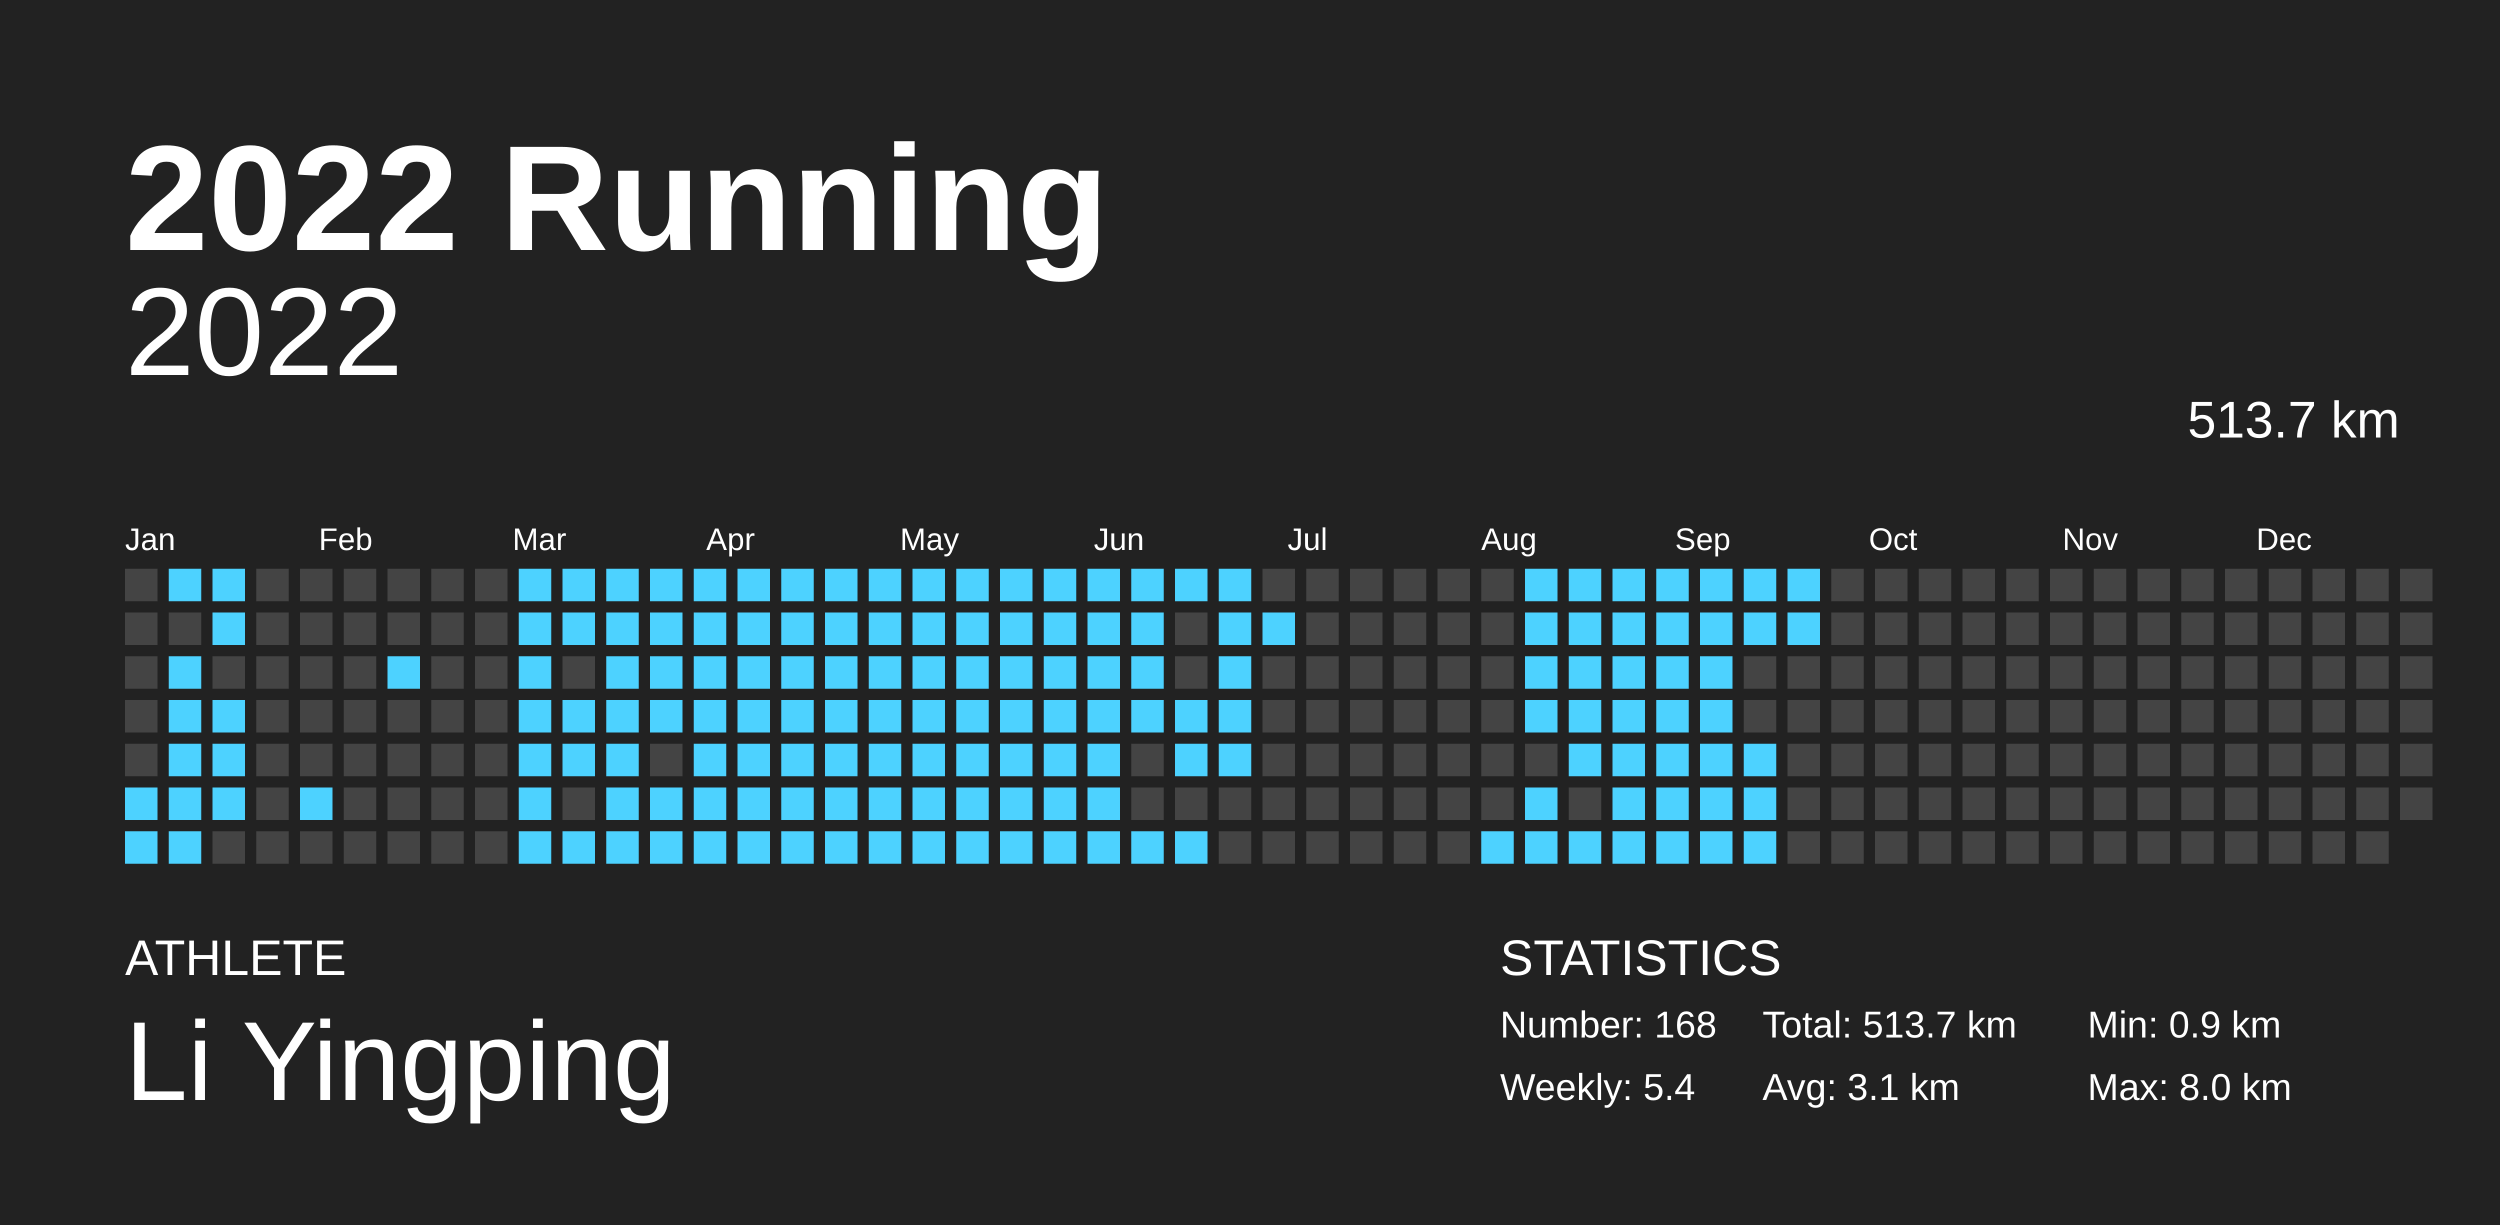
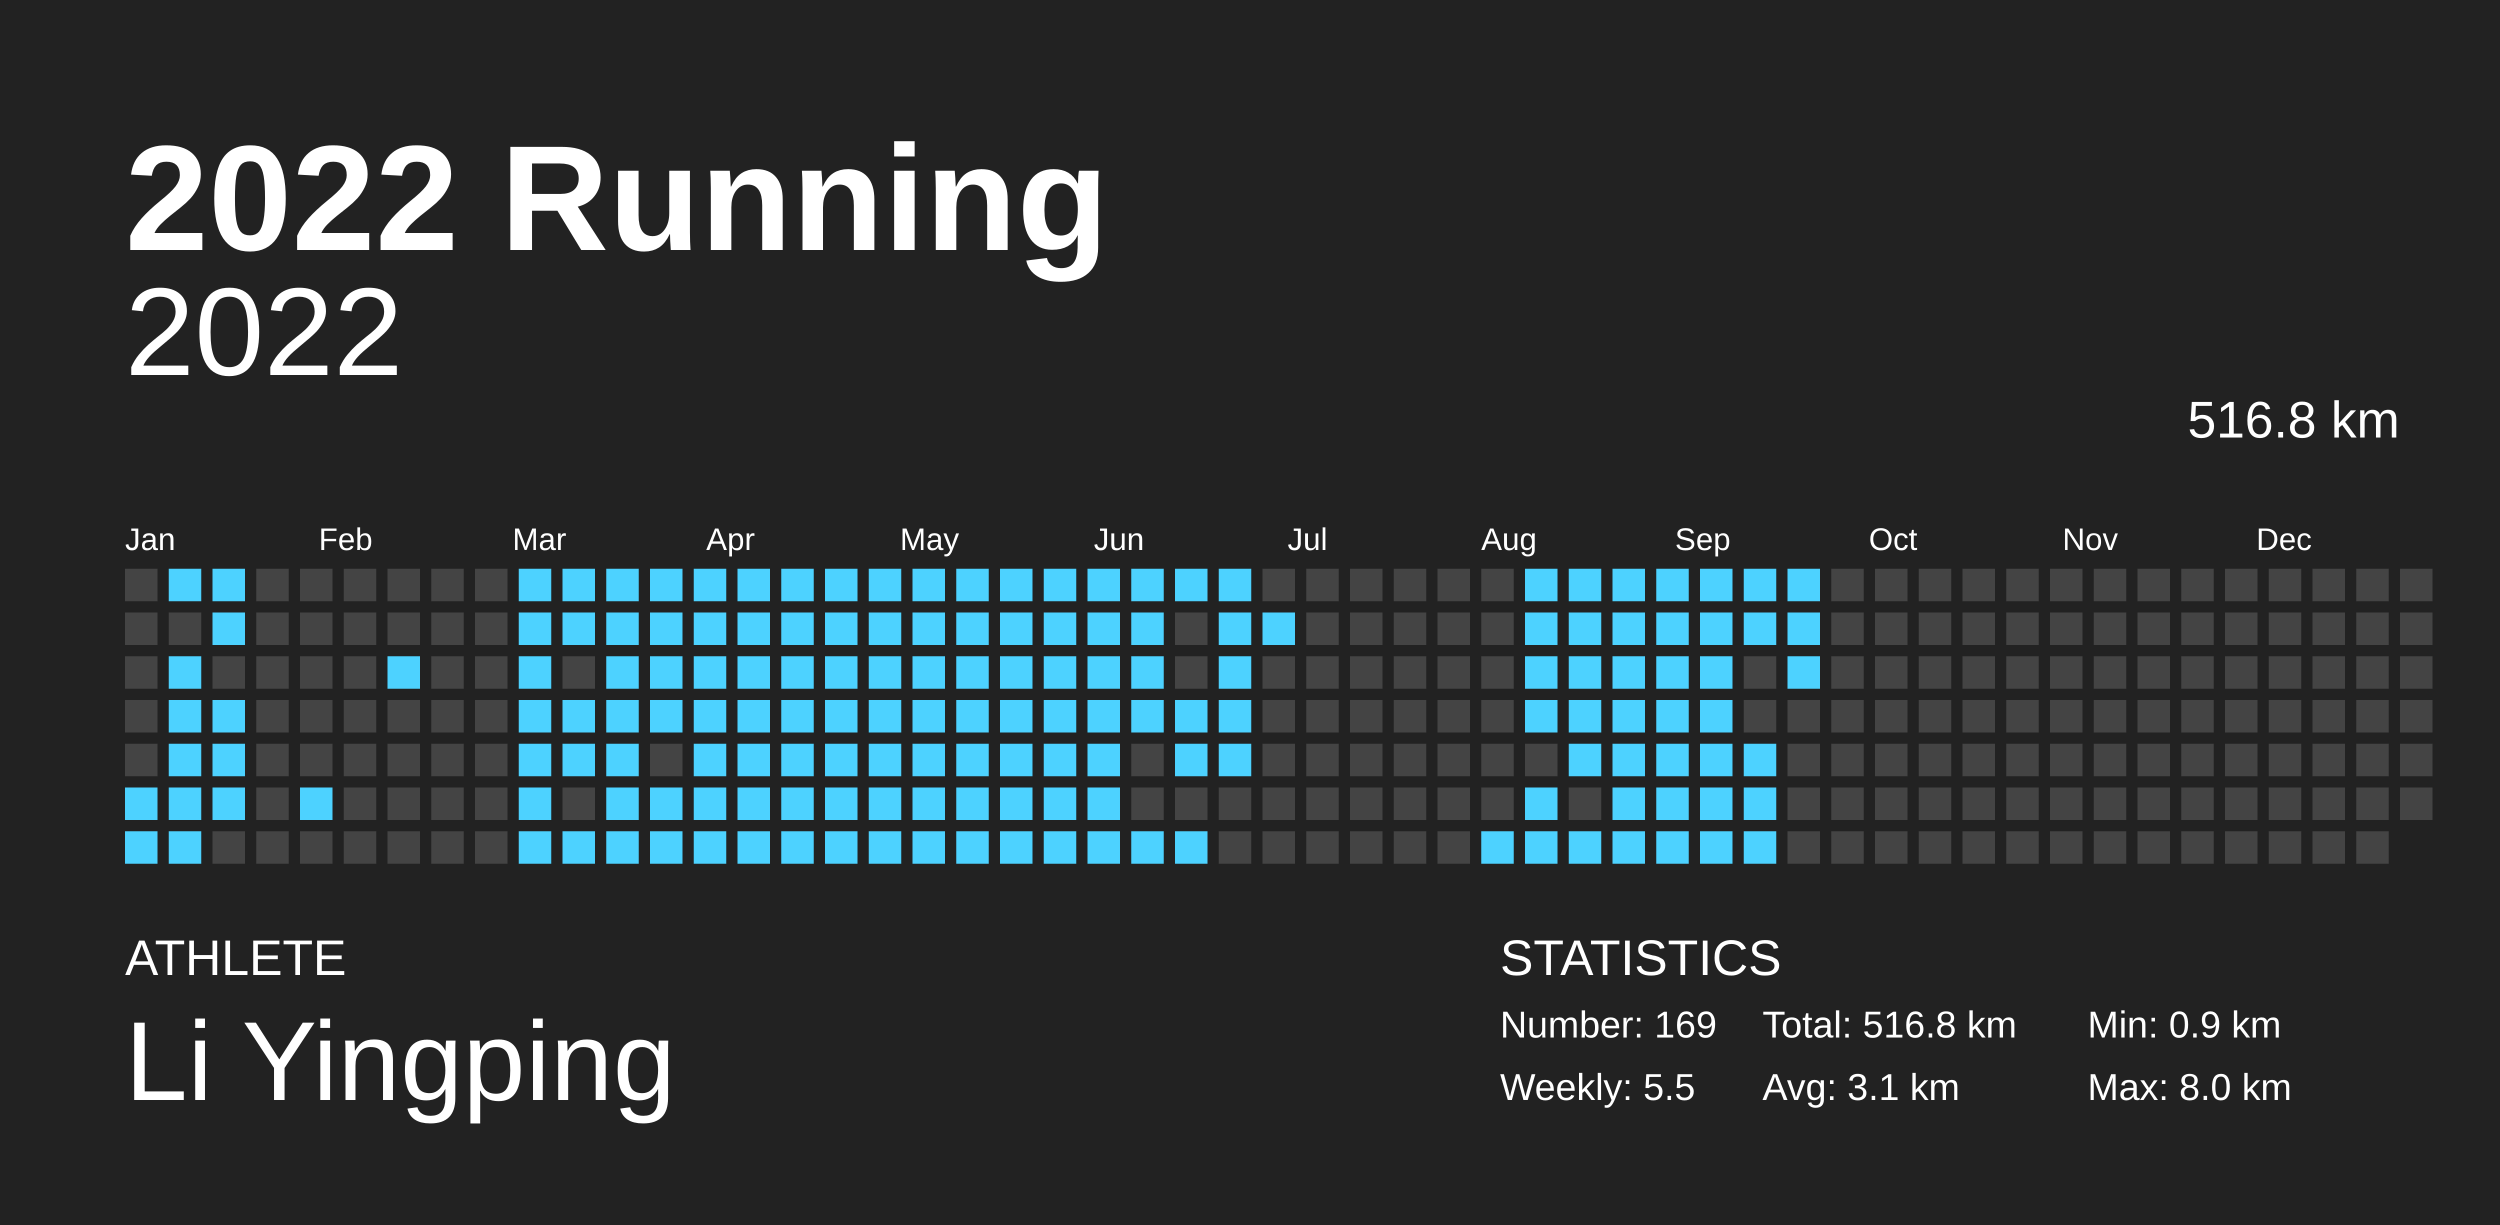
<svg xmlns="http://www.w3.org/2000/svg" baseProfile="full" height="98mm" version="1.1" viewBox="0,0,200,98" width="200mm">
  <defs />
  <rect fill="#222222" height="98" width="200" x="0" y="0" />
  <text fill="#FFFFFF" style="font-size:12px; font-family:Arial; font-weight:bold;" x="10" y="20">2022 Running</text>
  <text fill="#FFFFFF" style="font-size:4px; font-family:Arial" x="10" y="78">ATHLETE</text>
  <text fill="#FFFFFF" style="font-size:9px; font-family:Arial" x="10" y="88">Li Yingping</text>
  <text fill="#FFFFFF" style="font-size:4px; font-family:Arial" x="120" y="78">STATISTICS</text>
-   <text fill="#FFFFFF" style="font-size:3px; font-family:Arial" x="120" y="83">Number: 168</text>
-   <text fill="#FFFFFF" style="font-size:3px; font-family:Arial" x="120" y="88">Weekly: 5.4</text>
-   <text fill="#FFFFFF" style="font-size:3px; font-family:Arial" x="141" y="83">Total: 513.7 km</text>
+   <text fill="#FFFFFF" style="font-size:3px; font-family:Arial" x="120" y="83">Number: 169</text>
+   <text fill="#FFFFFF" style="font-size:3px; font-family:Arial" x="120" y="88">Weekly: 5.5</text>
+   <text fill="#FFFFFF" style="font-size:3px; font-family:Arial" x="141" y="83">Total: 516.8 km</text>
  <text fill="#FFFFFF" style="font-size:3px; font-family:Arial" x="141" y="88">Avg: 3.1 km</text>
  <text fill="#FFFFFF" style="font-size:3px; font-family:Arial" x="167" y="83">Min: 0.9 km</text>
  <text fill="#FFFFFF" style="font-size:3px; font-family:Arial" x="167" y="88">Max: 8.0 km</text>
  <text alignment-baseline="hanging" fill="#FFFFFF" style="font-size:10.0px; font-family:Arial;" x="10" y="30">2022</text>
-   <text alignment-baseline="hanging" fill="#FFFFFF" style="font-size:4.125px; font-family:Arial;" x="175" y="35">513.7 km</text>
+   <text alignment-baseline="hanging" fill="#FFFFFF" style="font-size:4.125px; font-family:Arial;" x="175" y="35">516.8 km</text>
  <text fill="#FFFFFF" style="font-size:2.5px; font-family:Arial" x="10.0" y="44">Jan</text>
  <text fill="#FFFFFF" style="font-size:2.5px; font-family:Arial" x="25.5" y="44">Feb</text>
  <text fill="#FFFFFF" style="font-size:2.5px; font-family:Arial" x="41.0" y="44">Mar</text>
  <text fill="#FFFFFF" style="font-size:2.5px; font-family:Arial" x="56.5" y="44">Apr</text>
  <text fill="#FFFFFF" style="font-size:2.5px; font-family:Arial" x="72.0" y="44">May</text>
  <text fill="#FFFFFF" style="font-size:2.5px; font-family:Arial" x="87.5" y="44">Jun</text>
  <text fill="#FFFFFF" style="font-size:2.5px; font-family:Arial" x="103.0" y="44">Jul</text>
  <text fill="#FFFFFF" style="font-size:2.5px; font-family:Arial" x="118.5" y="44">Aug</text>
  <text fill="#FFFFFF" style="font-size:2.5px; font-family:Arial" x="134.0" y="44">Sep</text>
  <text fill="#FFFFFF" style="font-size:2.5px; font-family:Arial" x="149.5" y="44">Oct</text>
  <text fill="#FFFFFF" style="font-size:2.5px; font-family:Arial" x="165.0" y="44">Nov</text>
  <text fill="#FFFFFF" style="font-size:2.5px; font-family:Arial" x="180.5" y="44">Dec</text>
  <rect fill="#444444" height="2.6" width="2.6" x="10.0" y="45.5" />
  <rect fill="#444444" height="2.6" width="2.6" x="10.0" y="49.0" />
  <rect fill="#444444" height="2.6" width="2.6" x="10.0" y="52.5" />
  <rect fill="#444444" height="2.6" width="2.6" x="10.0" y="56.0" />
  <rect fill="#444444" height="2.6" width="2.6" x="10.0" y="59.5" />
  <rect fill="#4dd2ff" height="2.6" width="2.6" x="10.0" y="63.0" />
  <rect fill="#4dd2ff" height="2.6" width="2.6" x="10.0" y="66.5" />
  <rect fill="#4dd2ff" height="2.6" width="2.6" x="13.5" y="45.5" />
  <rect fill="#444444" height="2.6" width="2.6" x="13.5" y="49.0" />
  <rect fill="#4dd2ff" height="2.6" width="2.6" x="13.5" y="52.5" />
  <rect fill="#4dd2ff" height="2.6" width="2.6" x="13.5" y="56.0" />
  <rect fill="#4dd2ff" height="2.6" width="2.6" x="13.5" y="59.5" />
  <rect fill="#4dd2ff" height="2.6" width="2.6" x="13.5" y="63.0" />
  <rect fill="#4dd2ff" height="2.6" width="2.6" x="13.5" y="66.5" />
  <rect fill="#4dd2ff" height="2.6" width="2.6" x="17.0" y="45.5" />
  <rect fill="#4dd2ff" height="2.6" width="2.6" x="17.0" y="49.0" />
  <rect fill="#444444" height="2.6" width="2.6" x="17.0" y="52.5" />
  <rect fill="#4dd2ff" height="2.6" width="2.6" x="17.0" y="56.0" />
  <rect fill="#4dd2ff" height="2.6" width="2.6" x="17.0" y="59.5" />
  <rect fill="#4dd2ff" height="2.6" width="2.6" x="17.0" y="63.0" />
  <rect fill="#444444" height="2.6" width="2.6" x="17.0" y="66.5" />
  <rect fill="#444444" height="2.6" width="2.6" x="20.5" y="45.5" />
  <rect fill="#444444" height="2.6" width="2.6" x="20.5" y="49.0" />
  <rect fill="#444444" height="2.6" width="2.6" x="20.5" y="52.5" />
  <rect fill="#444444" height="2.6" width="2.6" x="20.5" y="56.0" />
  <rect fill="#444444" height="2.6" width="2.6" x="20.5" y="59.5" />
  <rect fill="#444444" height="2.6" width="2.6" x="20.5" y="63.0" />
  <rect fill="#444444" height="2.6" width="2.6" x="20.5" y="66.5" />
  <rect fill="#444444" height="2.6" width="2.6" x="24.0" y="45.5" />
  <rect fill="#444444" height="2.6" width="2.6" x="24.0" y="49.0" />
  <rect fill="#444444" height="2.6" width="2.6" x="24.0" y="52.5" />
  <rect fill="#444444" height="2.6" width="2.6" x="24.0" y="56.0" />
  <rect fill="#444444" height="2.6" width="2.6" x="24.0" y="59.5" />
  <rect fill="#4dd2ff" height="2.6" width="2.6" x="24.0" y="63.0" />
  <rect fill="#444444" height="2.6" width="2.6" x="24.0" y="66.5" />
  <rect fill="#444444" height="2.6" width="2.6" x="27.5" y="45.5" />
  <rect fill="#444444" height="2.6" width="2.6" x="27.5" y="49.0" />
  <rect fill="#444444" height="2.6" width="2.6" x="27.5" y="52.5" />
  <rect fill="#444444" height="2.6" width="2.6" x="27.5" y="56.0" />
  <rect fill="#444444" height="2.6" width="2.6" x="27.5" y="59.5" />
  <rect fill="#444444" height="2.6" width="2.6" x="27.5" y="63.0" />
  <rect fill="#444444" height="2.6" width="2.6" x="27.5" y="66.5" />
  <rect fill="#444444" height="2.6" width="2.6" x="31.0" y="45.5" />
  <rect fill="#444444" height="2.6" width="2.6" x="31.0" y="49.0" />
  <rect fill="#4dd2ff" height="2.6" width="2.6" x="31.0" y="52.5" />
  <rect fill="#444444" height="2.6" width="2.6" x="31.0" y="56.0" />
  <rect fill="#444444" height="2.6" width="2.6" x="31.0" y="59.5" />
  <rect fill="#444444" height="2.6" width="2.6" x="31.0" y="63.0" />
  <rect fill="#444444" height="2.6" width="2.6" x="31.0" y="66.5" />
  <rect fill="#444444" height="2.6" width="2.6" x="34.5" y="45.5" />
  <rect fill="#444444" height="2.6" width="2.6" x="34.5" y="49.0" />
  <rect fill="#444444" height="2.6" width="2.6" x="34.5" y="52.5" />
  <rect fill="#444444" height="2.6" width="2.6" x="34.5" y="56.0" />
  <rect fill="#444444" height="2.6" width="2.6" x="34.5" y="59.5" />
  <rect fill="#444444" height="2.6" width="2.6" x="34.5" y="63.0" />
  <rect fill="#444444" height="2.6" width="2.6" x="34.5" y="66.5" />
  <rect fill="#444444" height="2.6" width="2.6" x="38.0" y="45.5" />
  <rect fill="#444444" height="2.6" width="2.6" x="38.0" y="49.0" />
  <rect fill="#444444" height="2.6" width="2.6" x="38.0" y="52.5" />
  <rect fill="#444444" height="2.6" width="2.6" x="38.0" y="56.0" />
  <rect fill="#444444" height="2.6" width="2.6" x="38.0" y="59.5" />
  <rect fill="#444444" height="2.6" width="2.6" x="38.0" y="63.0" />
  <rect fill="#444444" height="2.6" width="2.6" x="38.0" y="66.5" />
  <rect fill="#4dd2ff" height="2.6" width="2.6" x="41.5" y="45.5" />
  <rect fill="#4dd2ff" height="2.6" width="2.6" x="41.5" y="49.0" />
  <rect fill="#4dd2ff" height="2.6" width="2.6" x="41.5" y="52.5" />
  <rect fill="#4dd2ff" height="2.6" width="2.6" x="41.5" y="56.0" />
  <rect fill="#4dd2ff" height="2.6" width="2.6" x="41.5" y="59.5" />
  <rect fill="#4dd2ff" height="2.6" width="2.6" x="41.5" y="63.0" />
  <rect fill="#4dd2ff" height="2.6" width="2.6" x="41.5" y="66.5" />
  <rect fill="#4dd2ff" height="2.6" width="2.6" x="45.0" y="45.5" />
  <rect fill="#4dd2ff" height="2.6" width="2.6" x="45.0" y="49.0" />
  <rect fill="#444444" height="2.6" width="2.6" x="45.0" y="52.5" />
  <rect fill="#4dd2ff" height="2.6" width="2.6" x="45.0" y="56.0" />
  <rect fill="#4dd2ff" height="2.6" width="2.6" x="45.0" y="59.5" />
  <rect fill="#444444" height="2.6" width="2.6" x="45.0" y="63.0" />
  <rect fill="#4dd2ff" height="2.6" width="2.6" x="45.0" y="66.5" />
  <rect fill="#4dd2ff" height="2.6" width="2.6" x="48.5" y="45.5" />
  <rect fill="#4dd2ff" height="2.6" width="2.6" x="48.5" y="49.0" />
  <rect fill="#4dd2ff" height="2.6" width="2.6" x="48.5" y="52.5" />
  <rect fill="#4dd2ff" height="2.6" width="2.6" x="48.5" y="56.0" />
  <rect fill="#4dd2ff" height="2.6" width="2.6" x="48.5" y="59.5" />
  <rect fill="#4dd2ff" height="2.6" width="2.6" x="48.5" y="63.0" />
  <rect fill="#4dd2ff" height="2.6" width="2.6" x="48.5" y="66.5" />
  <rect fill="#4dd2ff" height="2.6" width="2.6" x="52.0" y="45.5" />
  <rect fill="#4dd2ff" height="2.6" width="2.6" x="52.0" y="49.0" />
  <rect fill="#4dd2ff" height="2.6" width="2.6" x="52.0" y="52.5" />
  <rect fill="#4dd2ff" height="2.6" width="2.6" x="52.0" y="56.0" />
  <rect fill="#444444" height="2.6" width="2.6" x="52.0" y="59.5" />
  <rect fill="#4dd2ff" height="2.6" width="2.6" x="52.0" y="63.0" />
  <rect fill="#4dd2ff" height="2.6" width="2.6" x="52.0" y="66.5" />
  <rect fill="#4dd2ff" height="2.6" width="2.6" x="55.5" y="45.5" />
  <rect fill="#4dd2ff" height="2.6" width="2.6" x="55.5" y="49.0" />
  <rect fill="#4dd2ff" height="2.6" width="2.6" x="55.5" y="52.5" />
  <rect fill="#4dd2ff" height="2.6" width="2.6" x="55.5" y="56.0" />
  <rect fill="#4dd2ff" height="2.6" width="2.6" x="55.5" y="59.5" />
  <rect fill="#4dd2ff" height="2.6" width="2.6" x="55.5" y="63.0" />
  <rect fill="#4dd2ff" height="2.6" width="2.6" x="55.5" y="66.5" />
  <rect fill="#4dd2ff" height="2.6" width="2.6" x="59.0" y="45.5" />
  <rect fill="#4dd2ff" height="2.6" width="2.6" x="59.0" y="49.0" />
  <rect fill="#4dd2ff" height="2.6" width="2.6" x="59.0" y="52.5" />
  <rect fill="#4dd2ff" height="2.6" width="2.6" x="59.0" y="56.0" />
  <rect fill="#4dd2ff" height="2.6" width="2.6" x="59.0" y="59.5" />
  <rect fill="#4dd2ff" height="2.6" width="2.6" x="59.0" y="63.0" />
  <rect fill="#4dd2ff" height="2.6" width="2.6" x="59.0" y="66.5" />
  <rect fill="#4dd2ff" height="2.6" width="2.6" x="62.5" y="45.5" />
  <rect fill="#4dd2ff" height="2.6" width="2.6" x="62.5" y="49.0" />
  <rect fill="#4dd2ff" height="2.6" width="2.6" x="62.5" y="52.5" />
  <rect fill="#4dd2ff" height="2.6" width="2.6" x="62.5" y="56.0" />
  <rect fill="#4dd2ff" height="2.6" width="2.6" x="62.5" y="59.5" />
  <rect fill="#4dd2ff" height="2.6" width="2.6" x="62.5" y="63.0" />
  <rect fill="#4dd2ff" height="2.6" width="2.6" x="62.5" y="66.5" />
  <rect fill="#4dd2ff" height="2.6" width="2.6" x="66.0" y="45.5" />
  <rect fill="#4dd2ff" height="2.6" width="2.6" x="66.0" y="49.0" />
  <rect fill="#4dd2ff" height="2.6" width="2.6" x="66.0" y="52.5" />
  <rect fill="#4dd2ff" height="2.6" width="2.6" x="66.0" y="56.0" />
  <rect fill="#4dd2ff" height="2.6" width="2.6" x="66.0" y="59.5" />
  <rect fill="#4dd2ff" height="2.6" width="2.6" x="66.0" y="63.0" />
  <rect fill="#4dd2ff" height="2.6" width="2.6" x="66.0" y="66.5" />
  <rect fill="#4dd2ff" height="2.6" width="2.6" x="69.5" y="45.5" />
  <rect fill="#4dd2ff" height="2.6" width="2.6" x="69.5" y="49.0" />
  <rect fill="#4dd2ff" height="2.6" width="2.6" x="69.5" y="52.5" />
  <rect fill="#4dd2ff" height="2.6" width="2.6" x="69.5" y="56.0" />
  <rect fill="#4dd2ff" height="2.6" width="2.6" x="69.5" y="59.5" />
  <rect fill="#4dd2ff" height="2.6" width="2.6" x="69.5" y="63.0" />
  <rect fill="#4dd2ff" height="2.6" width="2.6" x="69.5" y="66.5" />
  <rect fill="#4dd2ff" height="2.6" width="2.6" x="73.0" y="45.5" />
  <rect fill="#4dd2ff" height="2.6" width="2.6" x="73.0" y="49.0" />
  <rect fill="#4dd2ff" height="2.6" width="2.6" x="73.0" y="52.5" />
  <rect fill="#4dd2ff" height="2.6" width="2.6" x="73.0" y="56.0" />
  <rect fill="#4dd2ff" height="2.6" width="2.6" x="73.0" y="59.5" />
  <rect fill="#4dd2ff" height="2.6" width="2.6" x="73.0" y="63.0" />
  <rect fill="#4dd2ff" height="2.6" width="2.6" x="73.0" y="66.5" />
  <rect fill="#4dd2ff" height="2.6" width="2.6" x="76.5" y="45.5" />
  <rect fill="#4dd2ff" height="2.6" width="2.6" x="76.5" y="49.0" />
  <rect fill="#4dd2ff" height="2.6" width="2.6" x="76.5" y="52.5" />
  <rect fill="#4dd2ff" height="2.6" width="2.6" x="76.5" y="56.0" />
  <rect fill="#4dd2ff" height="2.6" width="2.6" x="76.5" y="59.5" />
  <rect fill="#4dd2ff" height="2.6" width="2.6" x="76.5" y="63.0" />
  <rect fill="#4dd2ff" height="2.6" width="2.6" x="76.5" y="66.5" />
  <rect fill="#4dd2ff" height="2.6" width="2.6" x="80.0" y="45.5" />
  <rect fill="#4dd2ff" height="2.6" width="2.6" x="80.0" y="49.0" />
  <rect fill="#4dd2ff" height="2.6" width="2.6" x="80.0" y="52.5" />
  <rect fill="#4dd2ff" height="2.6" width="2.6" x="80.0" y="56.0" />
  <rect fill="#4dd2ff" height="2.6" width="2.6" x="80.0" y="59.5" />
  <rect fill="#4dd2ff" height="2.6" width="2.6" x="80.0" y="63.0" />
  <rect fill="#4dd2ff" height="2.6" width="2.6" x="80.0" y="66.5" />
  <rect fill="#4dd2ff" height="2.6" width="2.6" x="83.5" y="45.5" />
  <rect fill="#4dd2ff" height="2.6" width="2.6" x="83.5" y="49.0" />
  <rect fill="#4dd2ff" height="2.6" width="2.6" x="83.5" y="52.5" />
  <rect fill="#4dd2ff" height="2.6" width="2.6" x="83.5" y="56.0" />
  <rect fill="#4dd2ff" height="2.6" width="2.6" x="83.5" y="59.5" />
  <rect fill="#4dd2ff" height="2.6" width="2.6" x="83.5" y="63.0" />
  <rect fill="#4dd2ff" height="2.6" width="2.6" x="83.5" y="66.5" />
  <rect fill="#4dd2ff" height="2.6" width="2.6" x="87.0" y="45.5" />
  <rect fill="#4dd2ff" height="2.6" width="2.6" x="87.0" y="49.0" />
  <rect fill="#4dd2ff" height="2.6" width="2.6" x="87.0" y="52.5" />
  <rect fill="#4dd2ff" height="2.6" width="2.6" x="87.0" y="56.0" />
  <rect fill="#4dd2ff" height="2.6" width="2.6" x="87.0" y="59.5" />
  <rect fill="#4dd2ff" height="2.6" width="2.6" x="87.0" y="63.0" />
  <rect fill="#4dd2ff" height="2.6" width="2.6" x="87.0" y="66.5" />
  <rect fill="#4dd2ff" height="2.6" width="2.6" x="90.5" y="45.5" />
  <rect fill="#4dd2ff" height="2.6" width="2.6" x="90.5" y="49.0" />
  <rect fill="#4dd2ff" height="2.6" width="2.6" x="90.5" y="52.5" />
  <rect fill="#4dd2ff" height="2.6" width="2.6" x="90.5" y="56.0" />
  <rect fill="#444444" height="2.6" width="2.6" x="90.5" y="59.5" />
  <rect fill="#444444" height="2.6" width="2.6" x="90.5" y="63.0" />
  <rect fill="#4dd2ff" height="2.6" width="2.6" x="90.5" y="66.5" />
  <rect fill="#4dd2ff" height="2.6" width="2.6" x="94.0" y="45.5" />
  <rect fill="#444444" height="2.6" width="2.6" x="94.0" y="49.0" />
  <rect fill="#444444" height="2.6" width="2.6" x="94.0" y="52.5" />
  <rect fill="#4dd2ff" height="2.6" width="2.6" x="94.0" y="56.0" />
  <rect fill="#4dd2ff" height="2.6" width="2.6" x="94.0" y="59.5" />
  <rect fill="#444444" height="2.6" width="2.6" x="94.0" y="63.0" />
  <rect fill="#4dd2ff" height="2.6" width="2.6" x="94.0" y="66.5" />
  <rect fill="#4dd2ff" height="2.6" width="2.6" x="97.5" y="45.5" />
  <rect fill="#4dd2ff" height="2.6" width="2.6" x="97.5" y="49.0" />
  <rect fill="#4dd2ff" height="2.6" width="2.6" x="97.5" y="52.5" />
  <rect fill="#4dd2ff" height="2.6" width="2.6" x="97.5" y="56.0" />
  <rect fill="#4dd2ff" height="2.6" width="2.6" x="97.5" y="59.5" />
  <rect fill="#444444" height="2.6" width="2.6" x="97.5" y="63.0" />
  <rect fill="#444444" height="2.6" width="2.6" x="97.5" y="66.5" />
  <rect fill="#444444" height="2.6" width="2.6" x="101.0" y="45.5" />
  <rect fill="#4dd2ff" height="2.6" width="2.6" x="101.0" y="49.0" />
  <rect fill="#444444" height="2.6" width="2.6" x="101.0" y="52.5" />
  <rect fill="#444444" height="2.6" width="2.6" x="101.0" y="56.0" />
  <rect fill="#444444" height="2.6" width="2.6" x="101.0" y="59.5" />
  <rect fill="#444444" height="2.6" width="2.6" x="101.0" y="63.0" />
  <rect fill="#444444" height="2.6" width="2.6" x="101.0" y="66.5" />
  <rect fill="#444444" height="2.6" width="2.6" x="104.5" y="45.5" />
  <rect fill="#444444" height="2.6" width="2.6" x="104.5" y="49.0" />
  <rect fill="#444444" height="2.6" width="2.6" x="104.5" y="52.5" />
  <rect fill="#444444" height="2.6" width="2.6" x="104.5" y="56.0" />
  <rect fill="#444444" height="2.6" width="2.6" x="104.5" y="59.5" />
  <rect fill="#444444" height="2.6" width="2.6" x="104.5" y="63.0" />
  <rect fill="#444444" height="2.6" width="2.6" x="104.5" y="66.5" />
  <rect fill="#444444" height="2.6" width="2.6" x="108.0" y="45.5" />
  <rect fill="#444444" height="2.6" width="2.6" x="108.0" y="49.0" />
  <rect fill="#444444" height="2.6" width="2.6" x="108.0" y="52.5" />
  <rect fill="#444444" height="2.6" width="2.6" x="108.0" y="56.0" />
  <rect fill="#444444" height="2.6" width="2.6" x="108.0" y="59.5" />
  <rect fill="#444444" height="2.6" width="2.6" x="108.0" y="63.0" />
  <rect fill="#444444" height="2.6" width="2.6" x="108.0" y="66.5" />
  <rect fill="#444444" height="2.6" width="2.6" x="111.5" y="45.5" />
  <rect fill="#444444" height="2.6" width="2.6" x="111.5" y="49.0" />
  <rect fill="#444444" height="2.6" width="2.6" x="111.5" y="52.5" />
  <rect fill="#444444" height="2.6" width="2.6" x="111.5" y="56.0" />
  <rect fill="#444444" height="2.6" width="2.6" x="111.5" y="59.5" />
  <rect fill="#444444" height="2.6" width="2.6" x="111.5" y="63.0" />
  <rect fill="#444444" height="2.6" width="2.6" x="111.5" y="66.5" />
  <rect fill="#444444" height="2.6" width="2.6" x="115.0" y="45.5" />
  <rect fill="#444444" height="2.6" width="2.6" x="115.0" y="49.0" />
  <rect fill="#444444" height="2.6" width="2.6" x="115.0" y="52.5" />
  <rect fill="#444444" height="2.6" width="2.6" x="115.0" y="56.0" />
  <rect fill="#444444" height="2.6" width="2.6" x="115.0" y="59.5" />
  <rect fill="#444444" height="2.6" width="2.6" x="115.0" y="63.0" />
  <rect fill="#444444" height="2.6" width="2.6" x="115.0" y="66.5" />
  <rect fill="#444444" height="2.6" width="2.6" x="118.5" y="45.5" />
  <rect fill="#444444" height="2.6" width="2.6" x="118.5" y="49.0" />
  <rect fill="#444444" height="2.6" width="2.6" x="118.5" y="52.5" />
  <rect fill="#444444" height="2.6" width="2.6" x="118.5" y="56.0" />
  <rect fill="#444444" height="2.6" width="2.6" x="118.5" y="59.5" />
  <rect fill="#444444" height="2.6" width="2.6" x="118.5" y="63.0" />
  <rect fill="#4dd2ff" height="2.6" width="2.6" x="118.5" y="66.5" />
  <rect fill="#4dd2ff" height="2.6" width="2.6" x="122.0" y="45.5" />
  <rect fill="#4dd2ff" height="2.6" width="2.6" x="122.0" y="49.0" />
  <rect fill="#4dd2ff" height="2.6" width="2.6" x="122.0" y="52.5" />
  <rect fill="#4dd2ff" height="2.6" width="2.6" x="122.0" y="56.0" />
  <rect fill="#444444" height="2.6" width="2.6" x="122.0" y="59.5" />
  <rect fill="#4dd2ff" height="2.6" width="2.6" x="122.0" y="63.0" />
  <rect fill="#4dd2ff" height="2.6" width="2.6" x="122.0" y="66.5" />
  <rect fill="#4dd2ff" height="2.6" width="2.6" x="125.5" y="45.5" />
  <rect fill="#4dd2ff" height="2.6" width="2.6" x="125.5" y="49.0" />
  <rect fill="#4dd2ff" height="2.6" width="2.6" x="125.5" y="52.5" />
  <rect fill="#4dd2ff" height="2.6" width="2.6" x="125.5" y="56.0" />
  <rect fill="#4dd2ff" height="2.6" width="2.6" x="125.5" y="59.5" />
  <rect fill="#444444" height="2.6" width="2.6" x="125.5" y="63.0" />
  <rect fill="#4dd2ff" height="2.6" width="2.6" x="125.5" y="66.5" />
  <rect fill="#4dd2ff" height="2.6" width="2.6" x="129.0" y="45.5" />
  <rect fill="#4dd2ff" height="2.6" width="2.6" x="129.0" y="49.0" />
  <rect fill="#4dd2ff" height="2.6" width="2.6" x="129.0" y="52.5" />
  <rect fill="#4dd2ff" height="2.6" width="2.6" x="129.0" y="56.0" />
  <rect fill="#4dd2ff" height="2.6" width="2.6" x="129.0" y="59.5" />
  <rect fill="#4dd2ff" height="2.6" width="2.6" x="129.0" y="63.0" />
  <rect fill="#4dd2ff" height="2.6" width="2.6" x="129.0" y="66.5" />
  <rect fill="#4dd2ff" height="2.6" width="2.6" x="132.5" y="45.5" />
  <rect fill="#4dd2ff" height="2.6" width="2.6" x="132.5" y="49.0" />
  <rect fill="#4dd2ff" height="2.6" width="2.6" x="132.5" y="52.5" />
  <rect fill="#4dd2ff" height="2.6" width="2.6" x="132.5" y="56.0" />
  <rect fill="#4dd2ff" height="2.6" width="2.6" x="132.5" y="59.5" />
  <rect fill="#4dd2ff" height="2.6" width="2.6" x="132.5" y="63.0" />
  <rect fill="#4dd2ff" height="2.6" width="2.6" x="132.5" y="66.5" />
  <rect fill="#4dd2ff" height="2.6" width="2.6" x="136.0" y="45.5" />
  <rect fill="#4dd2ff" height="2.6" width="2.6" x="136.0" y="49.0" />
  <rect fill="#4dd2ff" height="2.6" width="2.6" x="136.0" y="52.5" />
  <rect fill="#4dd2ff" height="2.6" width="2.6" x="136.0" y="56.0" />
  <rect fill="#4dd2ff" height="2.6" width="2.6" x="136.0" y="59.5" />
  <rect fill="#4dd2ff" height="2.6" width="2.6" x="136.0" y="63.0" />
  <rect fill="#4dd2ff" height="2.6" width="2.6" x="136.0" y="66.5" />
  <rect fill="#4dd2ff" height="2.6" width="2.6" x="139.5" y="45.5" />
  <rect fill="#4dd2ff" height="2.6" width="2.6" x="139.5" y="49.0" />
  <rect fill="#444444" height="2.6" width="2.6" x="139.5" y="52.5" />
  <rect fill="#444444" height="2.6" width="2.6" x="139.5" y="56.0" />
  <rect fill="#4dd2ff" height="2.6" width="2.6" x="139.5" y="59.5" />
  <rect fill="#4dd2ff" height="2.6" width="2.6" x="139.5" y="63.0" />
  <rect fill="#4dd2ff" height="2.6" width="2.6" x="139.5" y="66.5" />
  <rect fill="#4dd2ff" height="2.6" width="2.6" x="143.0" y="45.5" />
  <rect fill="#4dd2ff" height="2.6" width="2.6" x="143.0" y="49.0" />
-   <rect fill="#444444" height="2.6" width="2.6" x="143.0" y="52.5" />
+   <rect fill="#4dd2ff" height="2.6" width="2.6" x="143.0" y="52.5" />
  <rect fill="#444444" height="2.6" width="2.6" x="143.0" y="56.0" />
  <rect fill="#444444" height="2.6" width="2.6" x="143.0" y="59.5" />
  <rect fill="#444444" height="2.6" width="2.6" x="143.0" y="63.0" />
  <rect fill="#444444" height="2.6" width="2.6" x="143.0" y="66.5" />
  <rect fill="#444444" height="2.6" width="2.6" x="146.5" y="45.5" />
  <rect fill="#444444" height="2.6" width="2.6" x="146.5" y="49.0" />
  <rect fill="#444444" height="2.6" width="2.6" x="146.5" y="52.5" />
  <rect fill="#444444" height="2.6" width="2.6" x="146.5" y="56.0" />
  <rect fill="#444444" height="2.6" width="2.6" x="146.5" y="59.5" />
  <rect fill="#444444" height="2.6" width="2.6" x="146.5" y="63.0" />
  <rect fill="#444444" height="2.6" width="2.6" x="146.5" y="66.5" />
  <rect fill="#444444" height="2.6" width="2.6" x="150.0" y="45.5" />
  <rect fill="#444444" height="2.6" width="2.6" x="150.0" y="49.0" />
  <rect fill="#444444" height="2.6" width="2.6" x="150.0" y="52.5" />
  <rect fill="#444444" height="2.6" width="2.6" x="150.0" y="56.0" />
  <rect fill="#444444" height="2.6" width="2.6" x="150.0" y="59.5" />
  <rect fill="#444444" height="2.6" width="2.6" x="150.0" y="63.0" />
  <rect fill="#444444" height="2.6" width="2.6" x="150.0" y="66.5" />
  <rect fill="#444444" height="2.6" width="2.6" x="153.5" y="45.5" />
  <rect fill="#444444" height="2.6" width="2.6" x="153.5" y="49.0" />
  <rect fill="#444444" height="2.6" width="2.6" x="153.5" y="52.5" />
  <rect fill="#444444" height="2.6" width="2.6" x="153.5" y="56.0" />
  <rect fill="#444444" height="2.6" width="2.6" x="153.5" y="59.5" />
  <rect fill="#444444" height="2.6" width="2.6" x="153.5" y="63.0" />
  <rect fill="#444444" height="2.6" width="2.6" x="153.5" y="66.5" />
  <rect fill="#444444" height="2.6" width="2.6" x="157.0" y="45.5" />
  <rect fill="#444444" height="2.6" width="2.6" x="157.0" y="49.0" />
  <rect fill="#444444" height="2.6" width="2.6" x="157.0" y="52.5" />
  <rect fill="#444444" height="2.6" width="2.6" x="157.0" y="56.0" />
  <rect fill="#444444" height="2.6" width="2.6" x="157.0" y="59.5" />
  <rect fill="#444444" height="2.6" width="2.6" x="157.0" y="63.0" />
  <rect fill="#444444" height="2.6" width="2.6" x="157.0" y="66.5" />
  <rect fill="#444444" height="2.6" width="2.6" x="160.5" y="45.5" />
  <rect fill="#444444" height="2.6" width="2.6" x="160.5" y="49.0" />
  <rect fill="#444444" height="2.6" width="2.6" x="160.5" y="52.5" />
  <rect fill="#444444" height="2.6" width="2.6" x="160.5" y="56.0" />
  <rect fill="#444444" height="2.6" width="2.6" x="160.5" y="59.5" />
  <rect fill="#444444" height="2.6" width="2.6" x="160.5" y="63.0" />
  <rect fill="#444444" height="2.6" width="2.6" x="160.5" y="66.5" />
  <rect fill="#444444" height="2.6" width="2.6" x="164.0" y="45.5" />
  <rect fill="#444444" height="2.6" width="2.6" x="164.0" y="49.0" />
  <rect fill="#444444" height="2.6" width="2.6" x="164.0" y="52.5" />
  <rect fill="#444444" height="2.6" width="2.6" x="164.0" y="56.0" />
  <rect fill="#444444" height="2.6" width="2.6" x="164.0" y="59.5" />
  <rect fill="#444444" height="2.6" width="2.6" x="164.0" y="63.0" />
  <rect fill="#444444" height="2.6" width="2.6" x="164.0" y="66.5" />
  <rect fill="#444444" height="2.6" width="2.6" x="167.5" y="45.5" />
  <rect fill="#444444" height="2.6" width="2.6" x="167.5" y="49.0" />
  <rect fill="#444444" height="2.6" width="2.6" x="167.5" y="52.5" />
  <rect fill="#444444" height="2.6" width="2.6" x="167.5" y="56.0" />
  <rect fill="#444444" height="2.6" width="2.6" x="167.5" y="59.5" />
  <rect fill="#444444" height="2.6" width="2.6" x="167.5" y="63.0" />
  <rect fill="#444444" height="2.6" width="2.6" x="167.5" y="66.5" />
  <rect fill="#444444" height="2.6" width="2.6" x="171.0" y="45.5" />
  <rect fill="#444444" height="2.6" width="2.6" x="171.0" y="49.0" />
  <rect fill="#444444" height="2.6" width="2.6" x="171.0" y="52.5" />
  <rect fill="#444444" height="2.6" width="2.6" x="171.0" y="56.0" />
  <rect fill="#444444" height="2.6" width="2.6" x="171.0" y="59.5" />
  <rect fill="#444444" height="2.6" width="2.6" x="171.0" y="63.0" />
  <rect fill="#444444" height="2.6" width="2.6" x="171.0" y="66.5" />
  <rect fill="#444444" height="2.6" width="2.6" x="174.5" y="45.5" />
  <rect fill="#444444" height="2.6" width="2.6" x="174.5" y="49.0" />
  <rect fill="#444444" height="2.6" width="2.6" x="174.5" y="52.5" />
  <rect fill="#444444" height="2.6" width="2.6" x="174.5" y="56.0" />
  <rect fill="#444444" height="2.6" width="2.6" x="174.5" y="59.5" />
  <rect fill="#444444" height="2.6" width="2.6" x="174.5" y="63.0" />
  <rect fill="#444444" height="2.6" width="2.6" x="174.5" y="66.5" />
  <rect fill="#444444" height="2.6" width="2.6" x="178.0" y="45.5" />
  <rect fill="#444444" height="2.6" width="2.6" x="178.0" y="49.0" />
  <rect fill="#444444" height="2.6" width="2.6" x="178.0" y="52.5" />
  <rect fill="#444444" height="2.6" width="2.6" x="178.0" y="56.0" />
  <rect fill="#444444" height="2.6" width="2.6" x="178.0" y="59.5" />
  <rect fill="#444444" height="2.6" width="2.6" x="178.0" y="63.0" />
  <rect fill="#444444" height="2.6" width="2.6" x="178.0" y="66.5" />
  <rect fill="#444444" height="2.6" width="2.6" x="181.5" y="45.5" />
  <rect fill="#444444" height="2.6" width="2.6" x="181.5" y="49.0" />
  <rect fill="#444444" height="2.6" width="2.6" x="181.5" y="52.5" />
  <rect fill="#444444" height="2.6" width="2.6" x="181.5" y="56.0" />
  <rect fill="#444444" height="2.6" width="2.6" x="181.5" y="59.5" />
  <rect fill="#444444" height="2.6" width="2.6" x="181.5" y="63.0" />
  <rect fill="#444444" height="2.6" width="2.6" x="181.5" y="66.5" />
  <rect fill="#444444" height="2.6" width="2.6" x="185.0" y="45.5" />
  <rect fill="#444444" height="2.6" width="2.6" x="185.0" y="49.0" />
  <rect fill="#444444" height="2.6" width="2.6" x="185.0" y="52.5" />
  <rect fill="#444444" height="2.6" width="2.6" x="185.0" y="56.0" />
  <rect fill="#444444" height="2.6" width="2.6" x="185.0" y="59.5" />
  <rect fill="#444444" height="2.6" width="2.6" x="185.0" y="63.0" />
  <rect fill="#444444" height="2.6" width="2.6" x="185.0" y="66.5" />
  <rect fill="#444444" height="2.6" width="2.6" x="188.5" y="45.5" />
  <rect fill="#444444" height="2.6" width="2.6" x="188.5" y="49.0" />
  <rect fill="#444444" height="2.6" width="2.6" x="188.5" y="52.5" />
  <rect fill="#444444" height="2.6" width="2.6" x="188.5" y="56.0" />
  <rect fill="#444444" height="2.6" width="2.6" x="188.5" y="59.5" />
  <rect fill="#444444" height="2.6" width="2.6" x="188.5" y="63.0" />
  <rect fill="#444444" height="2.6" width="2.6" x="188.5" y="66.5" />
  <rect fill="#444444" height="2.6" width="2.6" x="192.0" y="45.5" />
  <rect fill="#444444" height="2.6" width="2.6" x="192.0" y="49.0" />
  <rect fill="#444444" height="2.6" width="2.6" x="192.0" y="52.5" />
  <rect fill="#444444" height="2.6" width="2.6" x="192.0" y="56.0" />
  <rect fill="#444444" height="2.6" width="2.6" x="192.0" y="59.5" />
  <rect fill="#444444" height="2.6" width="2.6" x="192.0" y="63.0" />
</svg>
